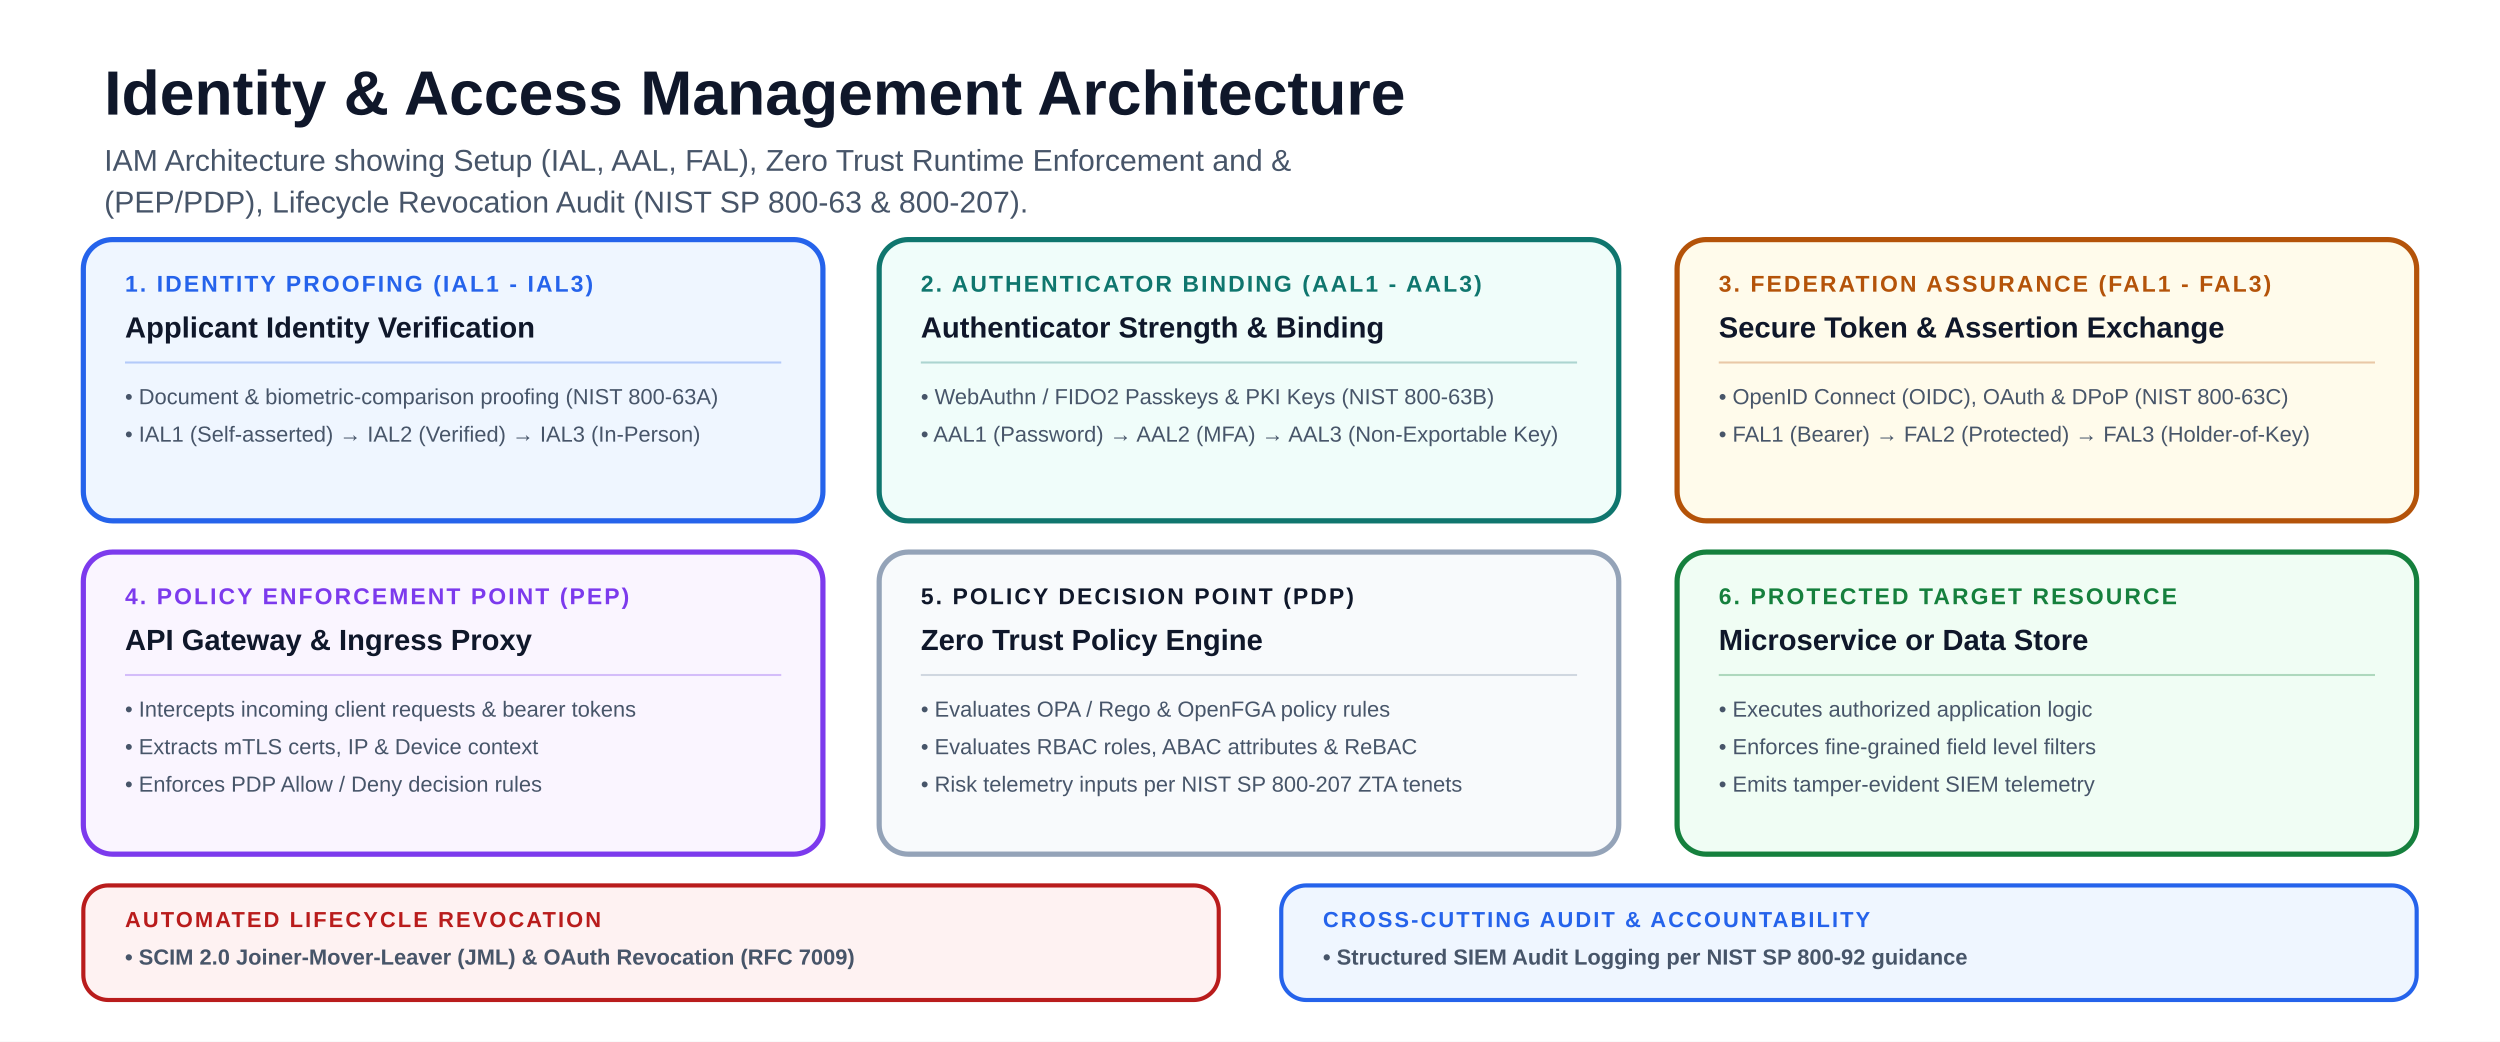
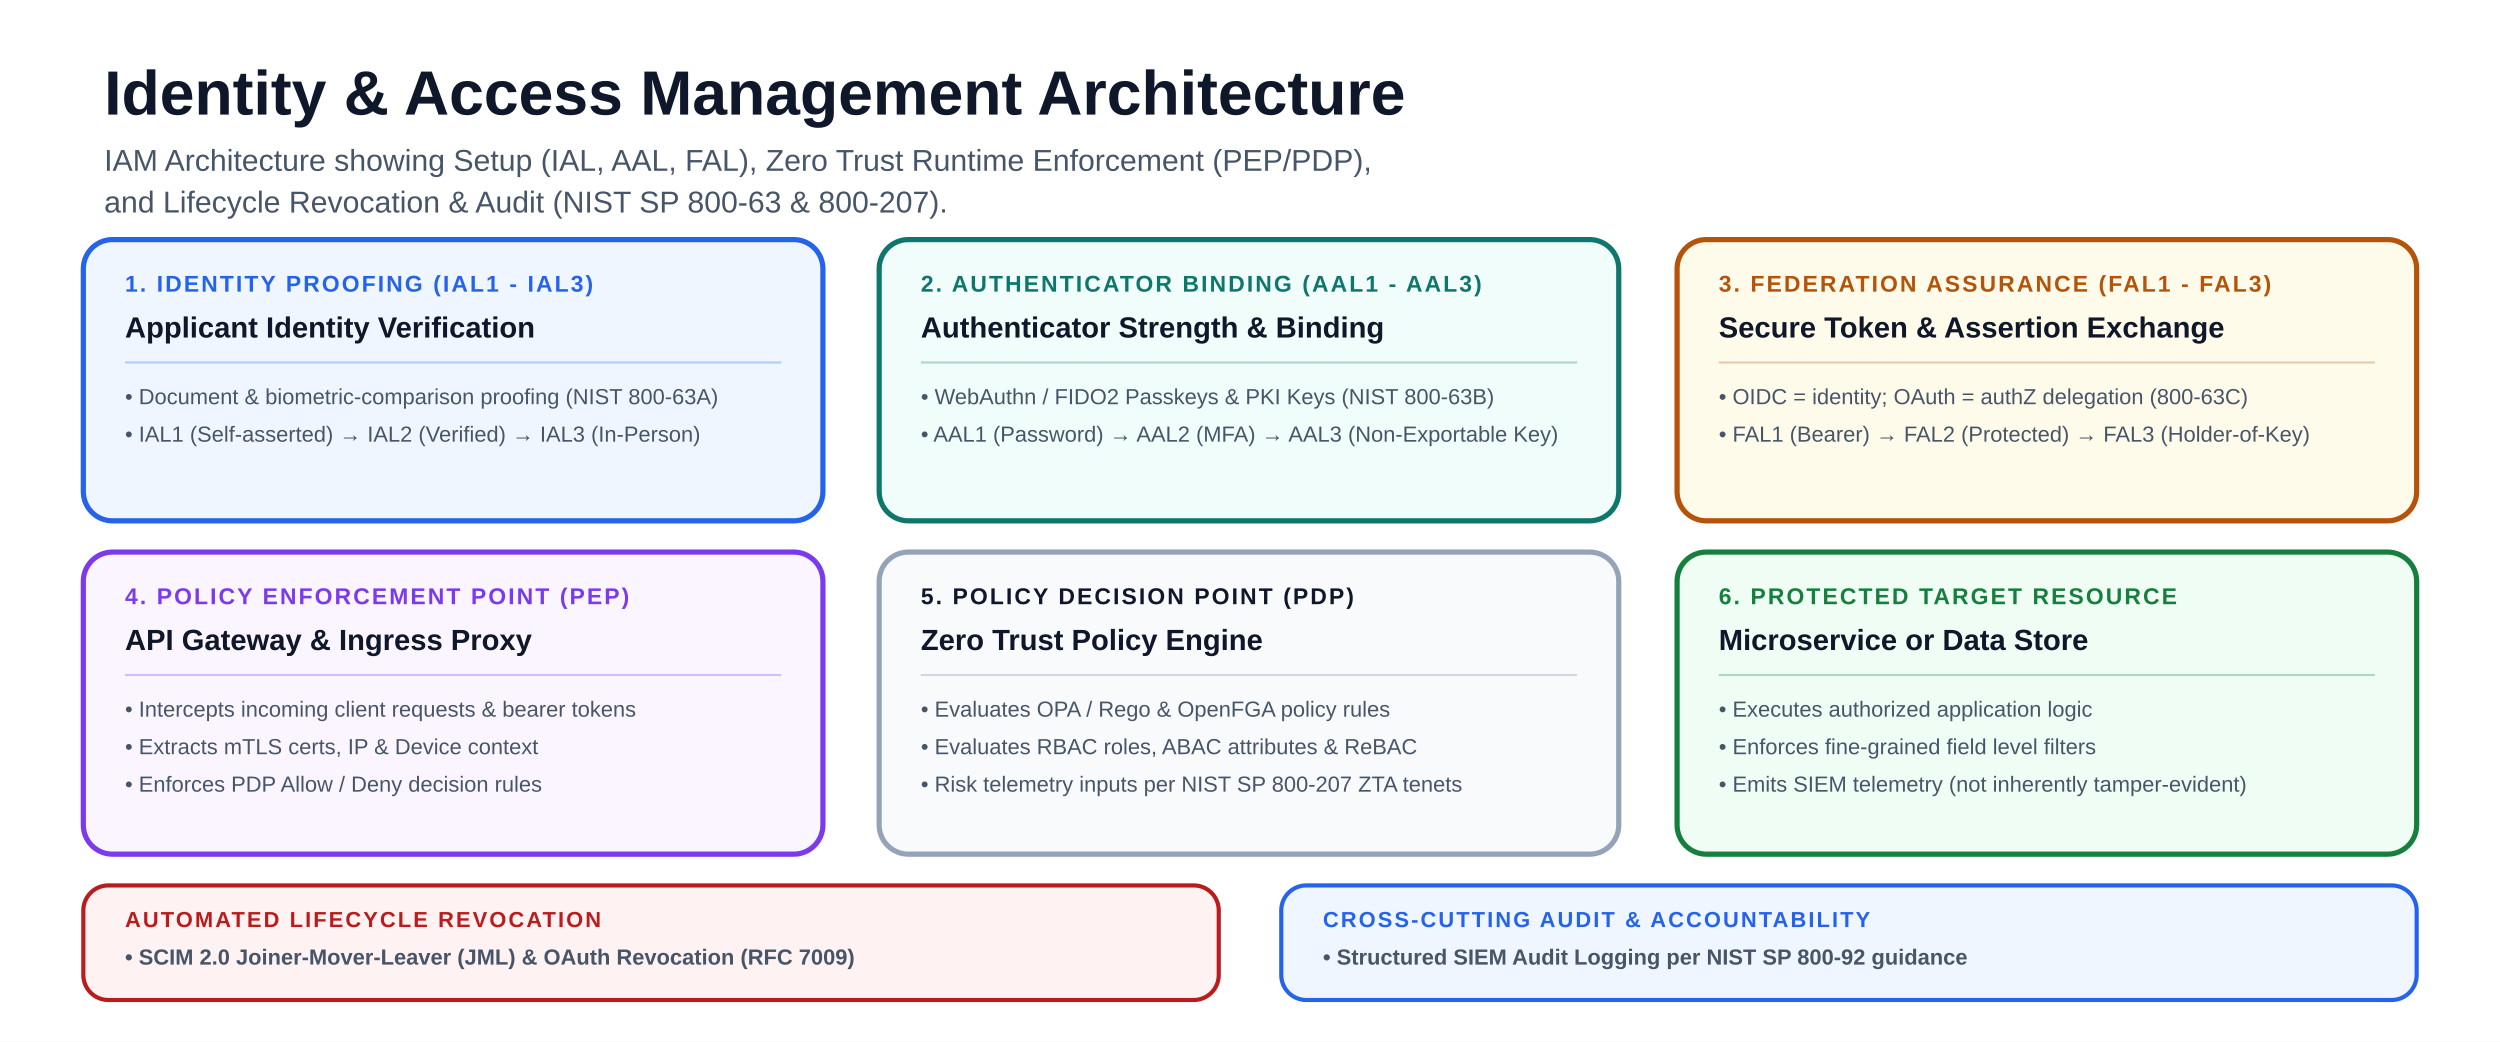
<svg xmlns="http://www.w3.org/2000/svg" viewBox="0 0 1200 500" font-family="-apple-system, BlinkMacSystemFont, 'Segoe UI', Arial, sans-serif" role="img" aria-labelledby="title description">
  <rect width="1200" height="500" fill="#ffffff" />
  <defs>
    <marker id="arrow" viewBox="0 0 10 10" refX="8.5" refY="5" markerWidth="8" markerHeight="8" orient="auto">
      <path d="M0 0 L10 5 L0 10Z" fill="#94a3b8" />
    </marker>
    <marker id="arrow-reverse" viewBox="0 0 10 10" refX="1.5" refY="5" markerWidth="8" markerHeight="8" orient="auto">
      <path d="M10 0 L0 5 L10 10Z" fill="#94a3b8" />
    </marker>
    <marker id="arrow-blue" viewBox="0 0 10 10" refX="8.5" refY="5" markerWidth="8" markerHeight="8" orient="auto">
      <path d="M0 0 L10 5 L0 10Z" fill="#2563eb" />
    </marker>
    <marker id="arrow-teal" viewBox="0 0 10 10" refX="8.5" refY="5" markerWidth="8" markerHeight="8" orient="auto">
      <path d="M0 0 L10 5 L0 10Z" fill="#0f766e" />
    </marker>
    <marker id="arrow-amber" viewBox="0 0 10 10" refX="8.5" refY="5" markerWidth="8" markerHeight="8" orient="auto">
      <path d="M0 0 L10 5 L0 10Z" fill="#b45309" />
    </marker>
    <marker id="arrow-violet" viewBox="0 0 10 10" refX="8.5" refY="5" markerWidth="8" markerHeight="8" orient="auto">
      <path d="M0 0 L10 5 L0 10Z" fill="#7c3aed" />
    </marker>
    <marker id="arrow-red" viewBox="0 0 10 10" refX="8.5" refY="5" markerWidth="8" markerHeight="8" orient="auto">
      <path d="M0 0 L10 5 L0 10Z" fill="#b91c1c" />
    </marker>
  </defs>
  <text x="50" y="55" font-size="30" font-weight="850" fill="#0f172a">Identity &amp; Access Management Architecture</text>
-   <text x="50" y="82" font-size="14.5" fill="#475569">IAM Architecture showing Setup (IAL, AAL, FAL), Zero Trust Runtime Enforcement and &amp;</text>
-   <text x="50" y="102" font-size="14.5" fill="#475569">(PEP/PDP), Lifecycle Revocation Audit (NIST SP 800-63 &amp; 800-207).</text>
+   <text x="50" y="82" font-size="14.5" fill="#475569">IAM Architecture showing Setup (IAL, AAL, FAL), Zero Trust Runtime Enforcement (PEP/PDP),</text>
+   <text x="50" y="102" font-size="14.5" fill="#475569">and Lifecycle Revocation &amp; Audit (NIST SP 800-63 &amp; 800-207).</text>
  <rect x="40" y="115" width="355" height="135" rx="14" fill="#eff6ff" stroke="#2563eb" stroke-width="2.5" />
  <text x="60" y="140" font-size="11" font-weight="900" letter-spacing="1" fill="#2563eb">1. IDENTITY PROOFING (IAL1 - IAL3)</text>
  <text x="60" y="162" font-size="14" font-weight="800" fill="#0f172a">Applicant Identity Verification</text>
  <line x1="60" y1="174" x2="375" y2="174" stroke="#2563eb" stroke-opacity="0.3" stroke-width="1" />
  <text x="60" y="194" font-size="10.5" font-weight="500" fill="#475569">• Document &amp; biometric-comparison proofing (NIST 800-63A)</text>
  <text x="60" y="212" font-size="10.5" font-weight="500" fill="#475569">• IAL1 (Self-asserted) → IAL2 (Verified) → IAL3 (In-Person)</text>
  <rect x="422" y="115" width="355" height="135" rx="14" fill="#f0fdfa" stroke="#0f766e" stroke-width="2.5" />
  <text x="442" y="140" font-size="11" font-weight="900" letter-spacing="1" fill="#0f766e">2. AUTHENTICATOR BINDING (AAL1 - AAL3)</text>
  <text x="442" y="162" font-size="14" font-weight="800" fill="#0f172a">Authenticator Strength &amp; Binding</text>
  <line x1="442" y1="174" x2="757" y2="174" stroke="#0f766e" stroke-opacity="0.3" stroke-width="1" />
  <text x="442" y="194" font-size="10.5" font-weight="500" fill="#475569">• WebAuthn / FIDO2 Passkeys &amp; PKI Keys (NIST 800-63B)</text>
  <text x="442" y="212" font-size="10.5" font-weight="500" fill="#475569">• AAL1 (Password) → AAL2 (MFA) → AAL3 (Non-Exportable Key)</text>
  <rect x="805" y="115" width="355" height="135" rx="14" fill="#fffbeb" stroke="#b45309" stroke-width="2.5" />
  <text x="825" y="140" font-size="11" font-weight="900" letter-spacing="1" fill="#b45309">3. FEDERATION ASSURANCE (FAL1 - FAL3)</text>
  <text x="825" y="162" font-size="14" font-weight="800" fill="#0f172a">Secure Token &amp; Assertion Exchange</text>
  <line x1="825" y1="174" x2="1140" y2="174" stroke="#b45309" stroke-opacity="0.3" stroke-width="1" />
-   <text x="825" y="194" font-size="10.5" font-weight="500" fill="#475569">• OpenID Connect (OIDC), OAuth &amp; DPoP (NIST 800-63C)</text>
+   <text x="825" y="194" font-size="10.5" font-weight="500" fill="#475569">• OIDC = identity; OAuth = authZ delegation (800-63C)</text>
  <text x="825" y="212" font-size="10.5" font-weight="500" fill="#475569">• FAL1 (Bearer) → FAL2 (Protected) → FAL3 (Holder-of-Key)</text>
  <rect x="40" y="265" width="355" height="145" rx="14" fill="#faf5ff" stroke="#7c3aed" stroke-width="2.5" />
  <text x="60" y="290" font-size="11" font-weight="900" letter-spacing="1" fill="#7c3aed">4. POLICY ENFORCEMENT POINT (PEP)</text>
  <text x="60" y="312" font-size="14" font-weight="800" fill="#0f172a">API Gateway &amp; Ingress Proxy</text>
  <line x1="60" y1="324" x2="375" y2="324" stroke="#7c3aed" stroke-opacity="0.3" stroke-width="1" />
  <text x="60" y="344" font-size="10.5" font-weight="500" fill="#475569">• Intercepts incoming client requests &amp; bearer tokens</text>
  <text x="60" y="362" font-size="10.5" font-weight="500" fill="#475569">• Extracts mTLS certs, IP &amp; Device context</text>
  <text x="60" y="380" font-size="10.5" font-weight="500" fill="#475569">• Enforces PDP Allow / Deny decision rules</text>
  <rect x="422" y="265" width="355" height="145" rx="14" fill="#f8fafc" stroke="#94a3b8" stroke-width="2.5" />
  <text x="442" y="290" font-size="11" font-weight="900" letter-spacing="1" fill="#0f172a">5. POLICY DECISION POINT (PDP)</text>
  <text x="442" y="312" font-size="14" font-weight="800" fill="#0f172a">Zero Trust Policy Engine</text>
  <line x1="442" y1="324" x2="757" y2="324" stroke="#94a3b8" stroke-opacity="0.4" stroke-width="1" />
  <text x="442" y="344" font-size="10.5" font-weight="500" fill="#475569">• Evaluates OPA / Rego &amp; OpenFGA policy rules</text>
  <text x="442" y="362" font-size="10.5" font-weight="500" fill="#475569">• Evaluates RBAC roles, ABAC attributes &amp; ReBAC</text>
  <text x="442" y="380" font-size="10.5" font-weight="500" fill="#475569">• Risk telemetry inputs per NIST SP 800-207 ZTA tenets</text>
  <rect x="805" y="265" width="355" height="145" rx="14" fill="#f0fdf4" stroke="#15803d" stroke-width="2.5" />
  <text x="825" y="290" font-size="11" font-weight="900" letter-spacing="1" fill="#15803d">6. PROTECTED TARGET RESOURCE</text>
  <text x="825" y="312" font-size="14" font-weight="800" fill="#0f172a">Microservice or Data Store</text>
  <line x1="825" y1="324" x2="1140" y2="324" stroke="#15803d" stroke-opacity="0.3" stroke-width="1" />
  <text x="825" y="344" font-size="10.5" font-weight="500" fill="#475569">• Executes authorized application logic</text>
  <text x="825" y="362" font-size="10.5" font-weight="500" fill="#475569">• Enforces fine-grained field level filters</text>
-   <text x="825" y="380" font-size="10.5" font-weight="500" fill="#475569">• Emits tamper-evident SIEM telemetry</text>
+   <text x="825" y="380" font-size="10.5" font-weight="500" fill="#475569">• Emits SIEM telemetry (not inherently tamper-evident)</text>
  <rect x="40" y="425" width="545" height="55" rx="12" fill="#fef2f2" stroke="#b91c1c" stroke-width="2" />
  <text x="60" y="445" font-size="10.5" font-weight="900" letter-spacing="1" fill="#b91c1c">AUTOMATED LIFECYCLE REVOCATION</text>
  <text x="60" y="463" font-size="10.5" font-weight="600" fill="#475569">• SCIM 2.0 Joiner-Mover-Leaver (JML) &amp; OAuth Revocation (RFC 7009)</text>
  <rect x="615" y="425" width="545" height="55" rx="12" fill="#eff6ff" stroke="#2563eb" stroke-width="2" />
  <text x="635" y="445" font-size="10.5" font-weight="900" letter-spacing="1" fill="#2563eb">CROSS-CUTTING AUDIT &amp; ACCOUNTABILITY</text>
  <text x="635" y="463" font-size="10.5" font-weight="600" fill="#475569">• Structured SIEM Audit Logging per NIST SP 800-92 guidance</text>
</svg>
